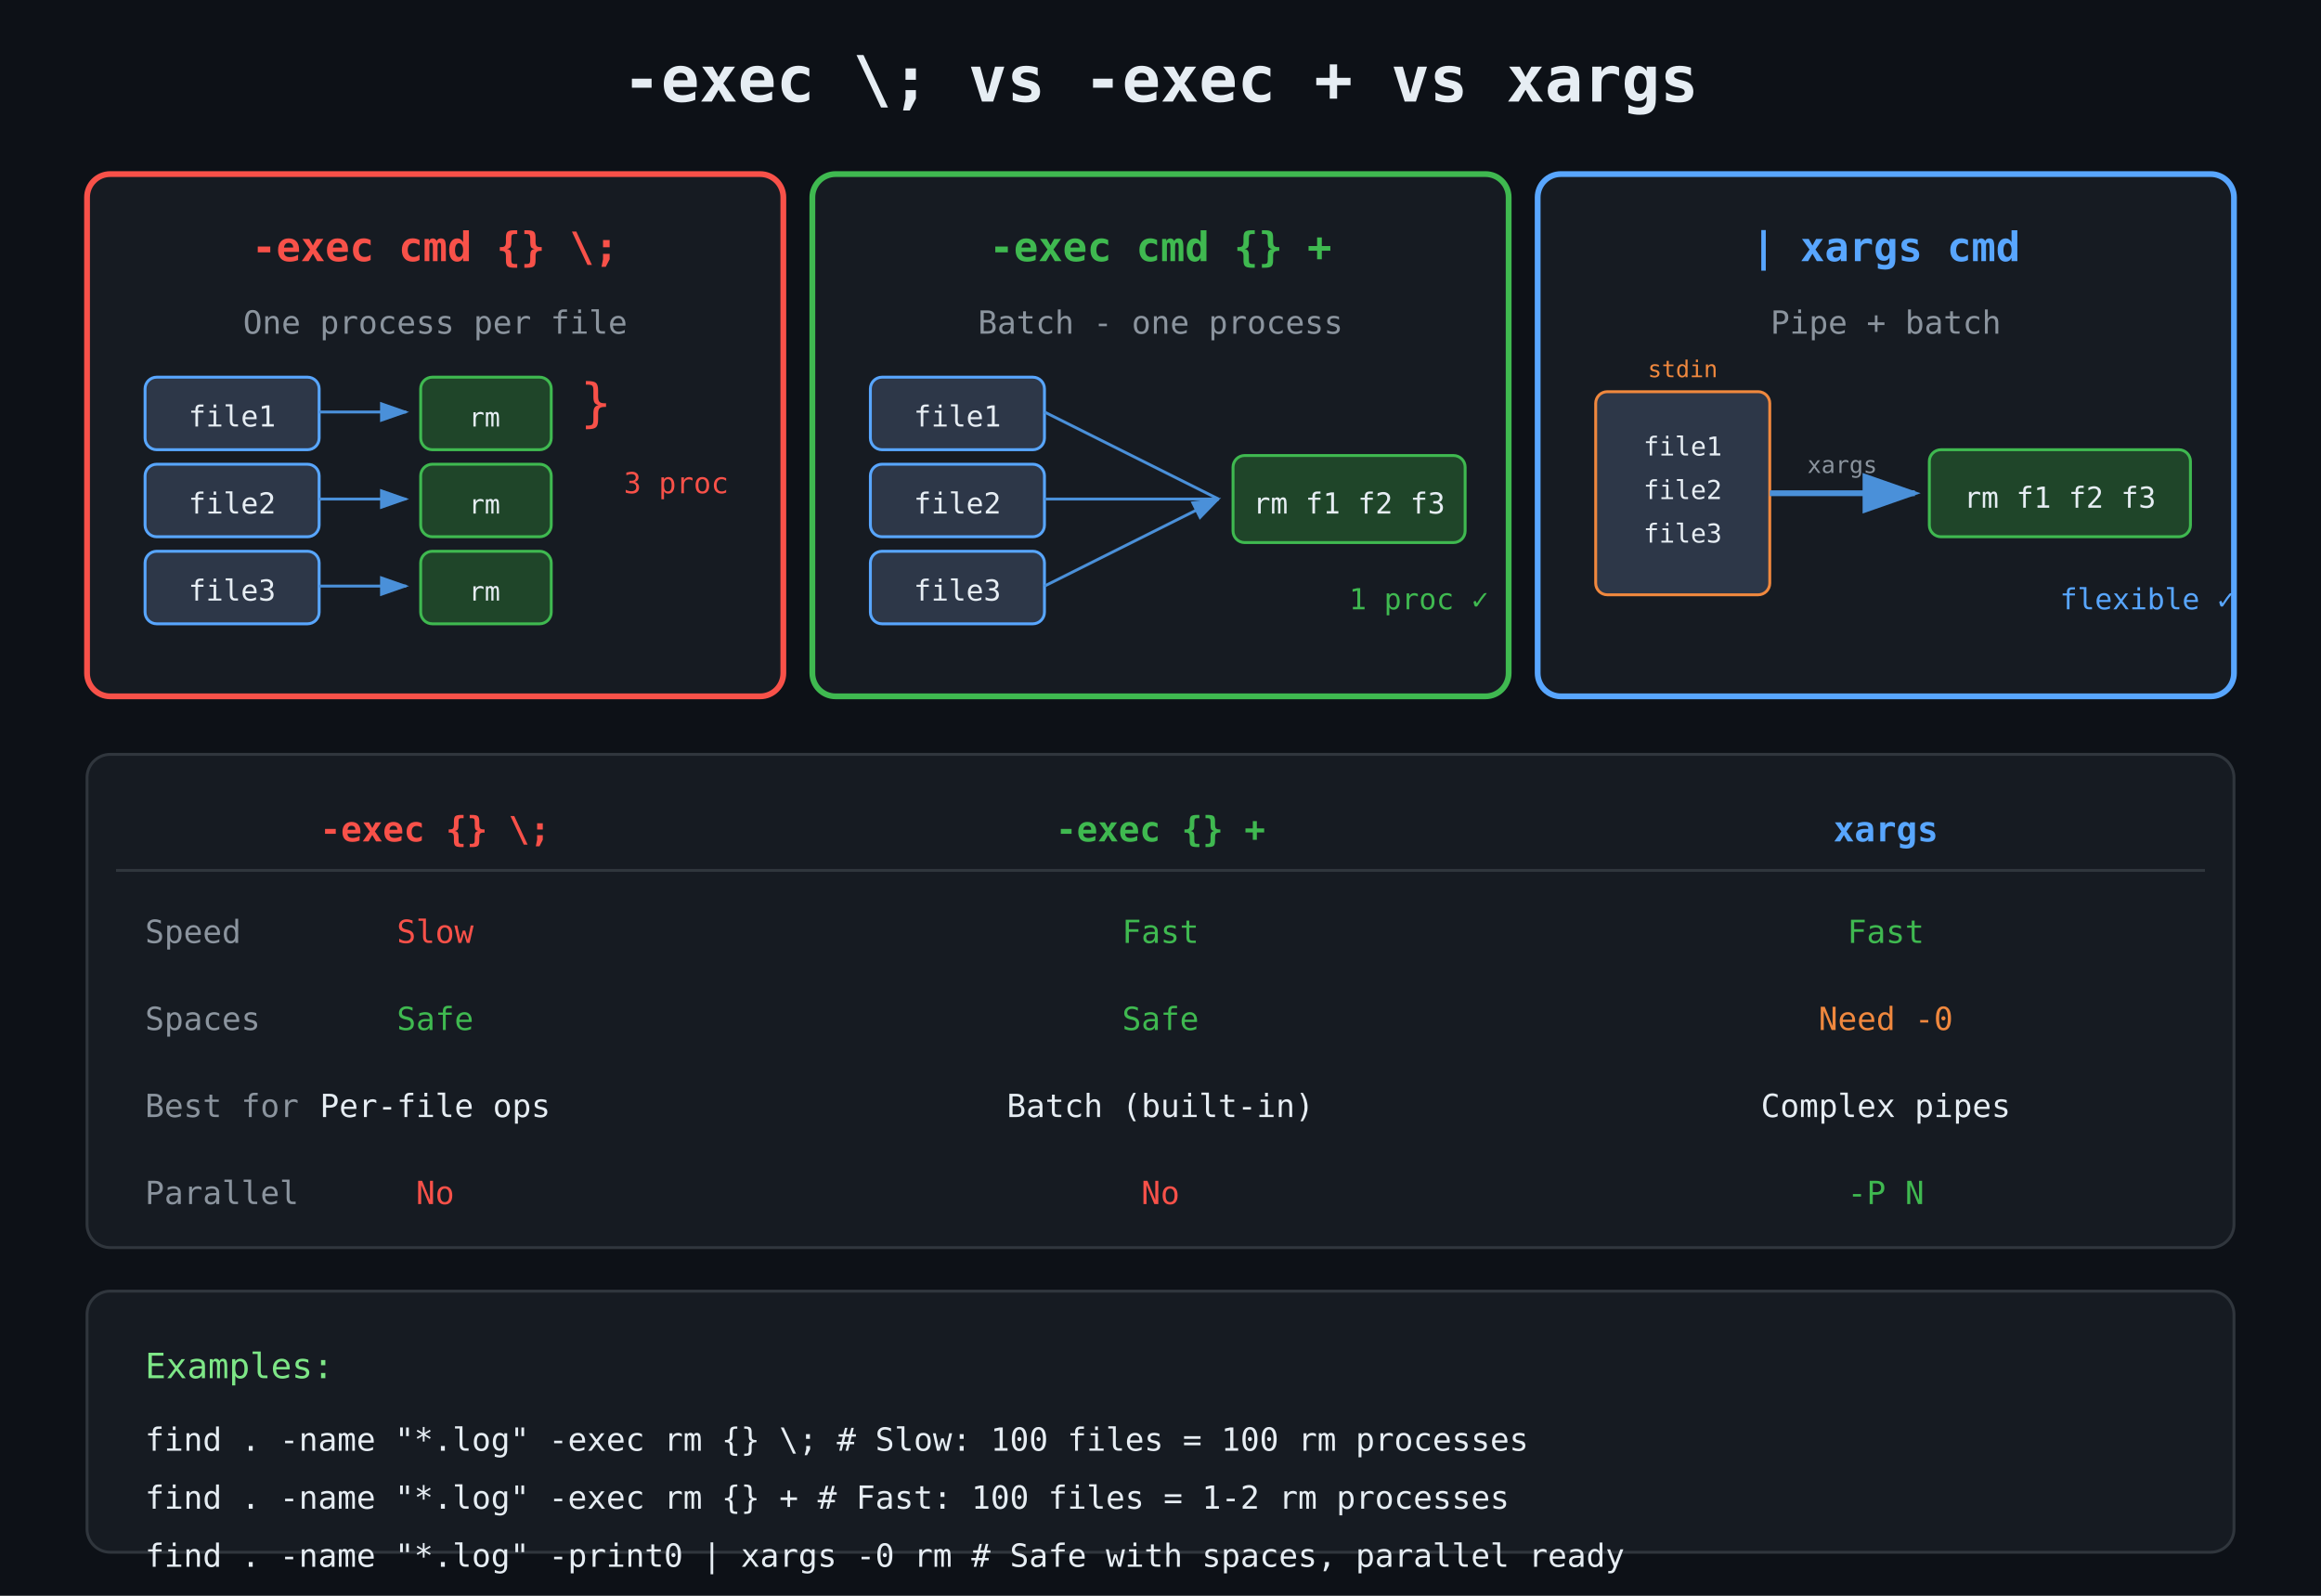
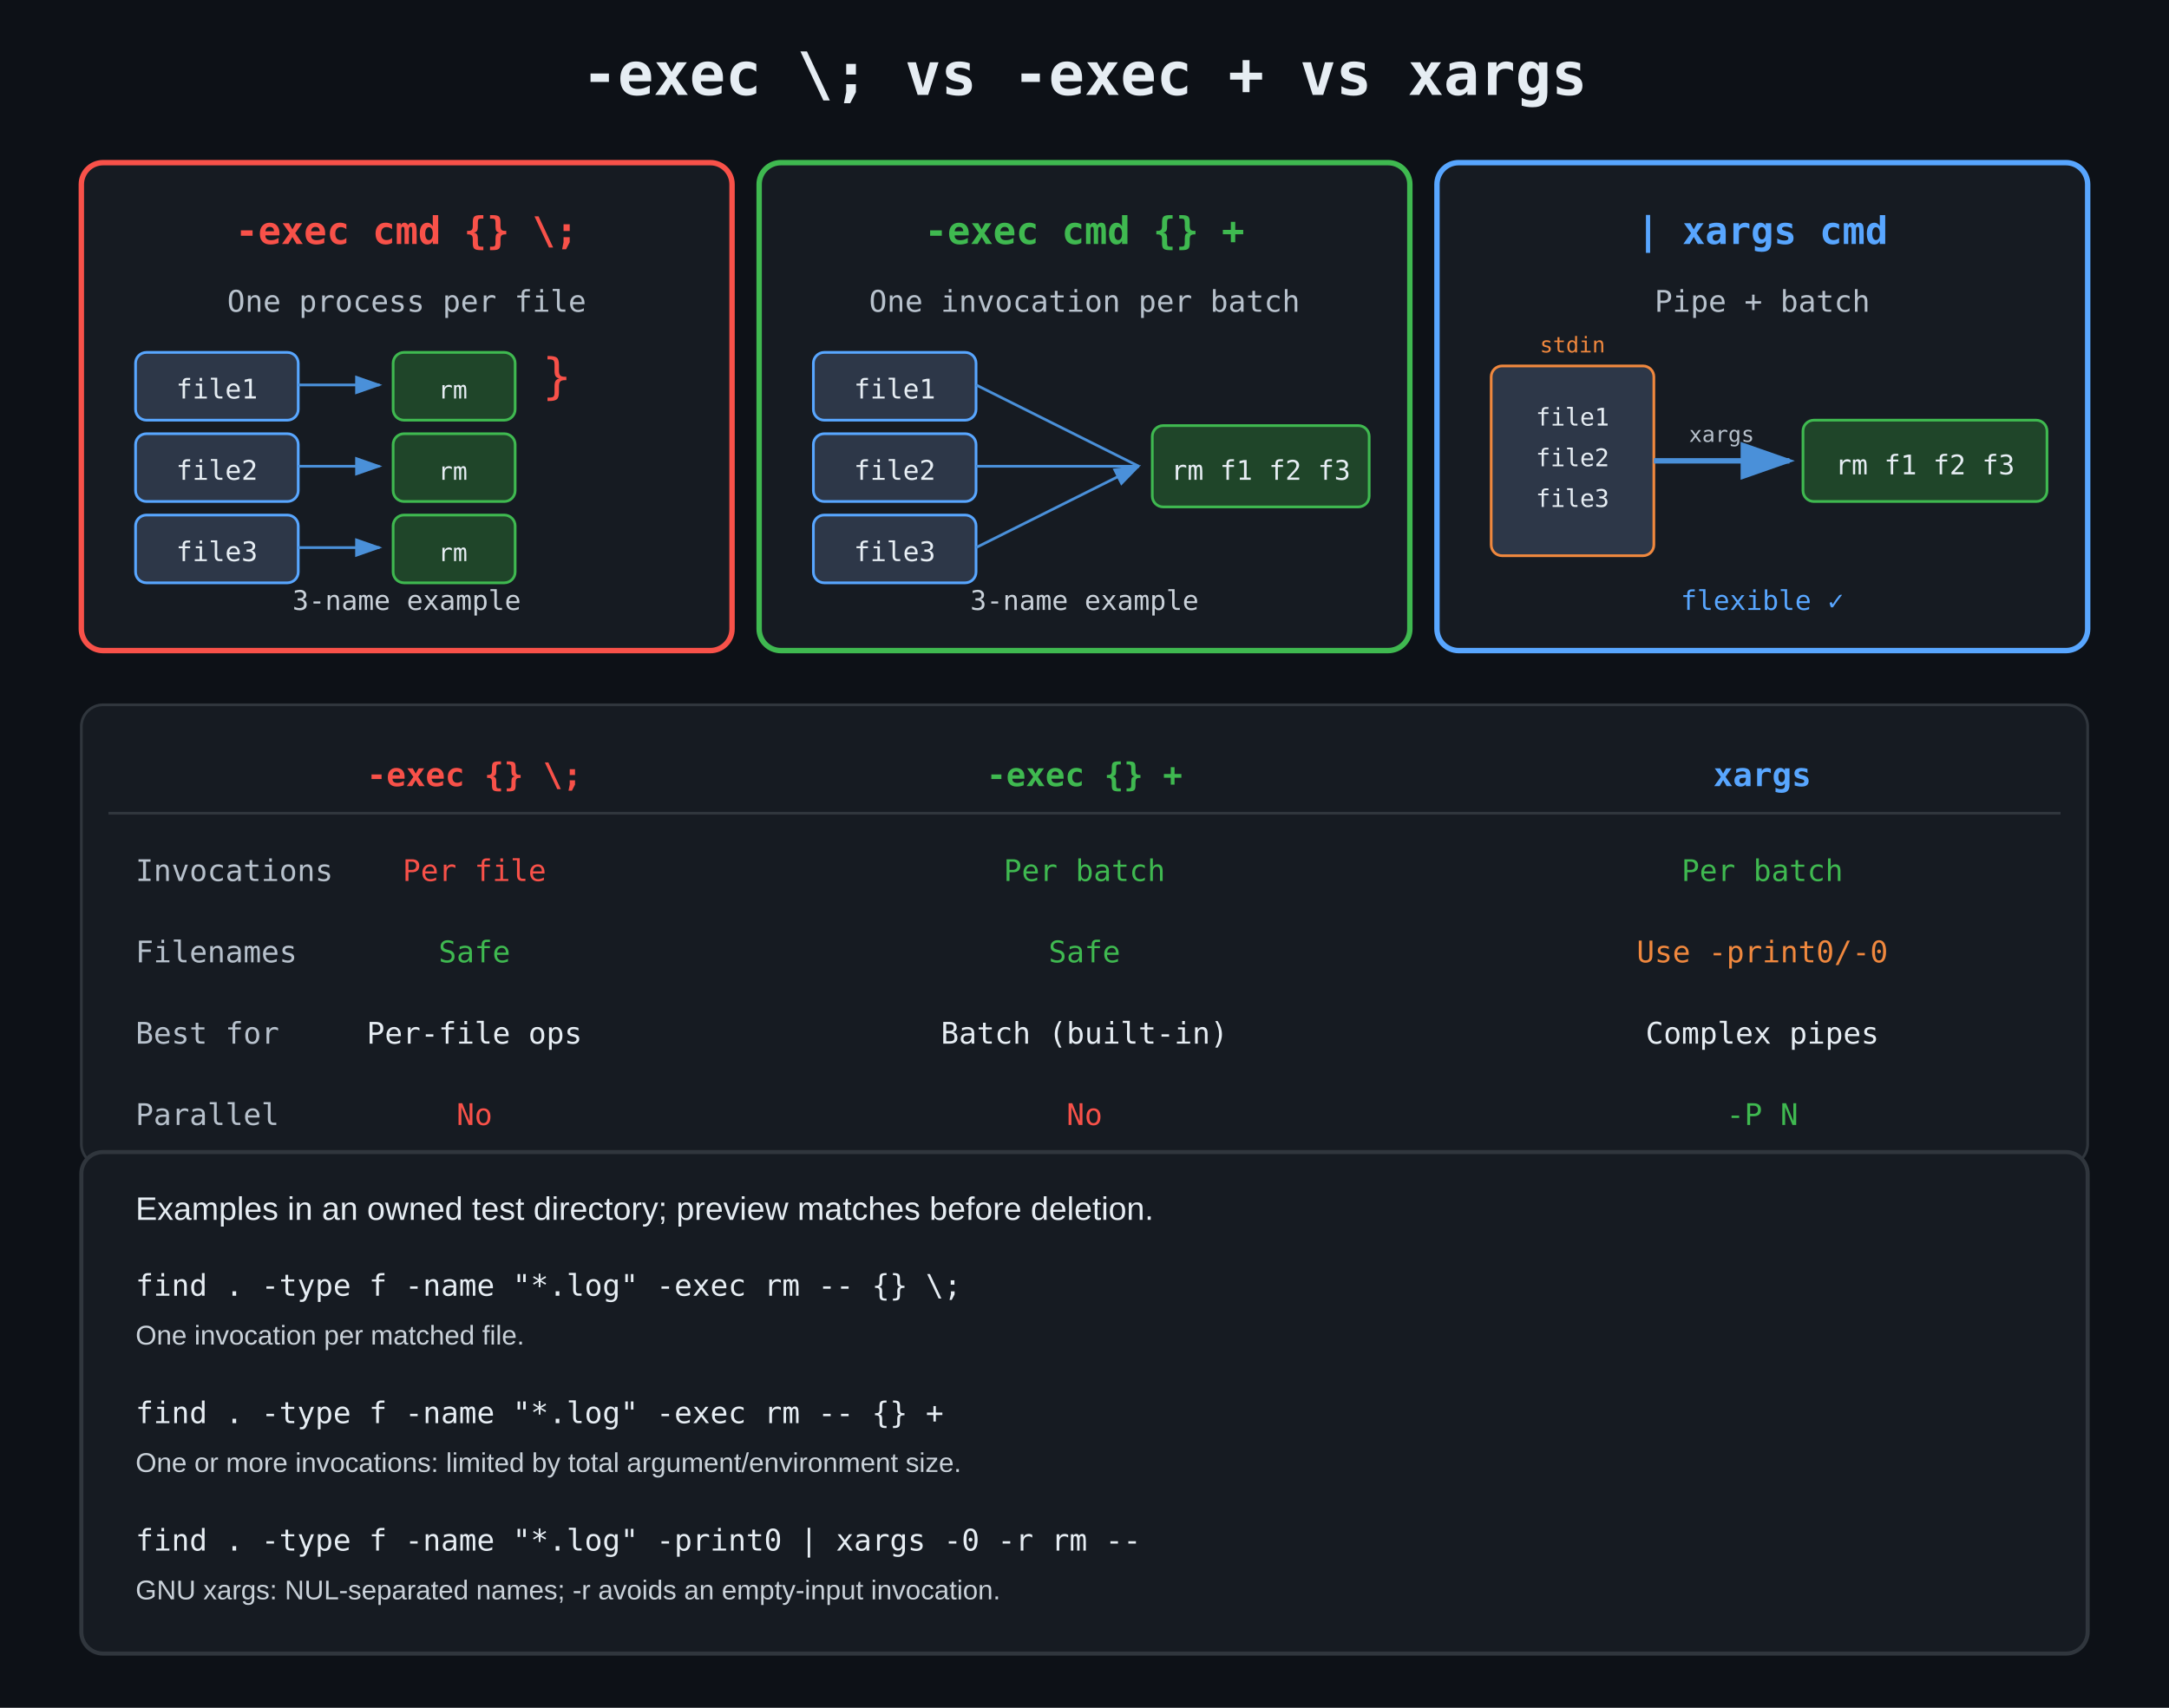
- <svg xmlns="http://www.w3.org/2000/svg" viewBox="0 0 800 550" width="800" height="550">
+ <svg xmlns="http://www.w3.org/2000/svg" viewBox="0 0 800 630" width="800" height="630" role="img" xml:lang="en" aria-labelledby="sem03-xargs-vs-exec-title sem03-xargs-vs-exec-desc">
  <defs>
-     <marker id="arrow" markerWidth="10" markerHeight="7" refX="9" refY="3.5" orient="auto">
+     <marker id="sem03-xargs-vs-exec-arrow" markerWidth="10" markerHeight="7" refX="9" refY="3.5" orient="auto">
      <polygon points="0 0, 10 3.5, 0 7" fill="#4A90D9" />
    </marker>
  </defs>
-   <rect width="800" height="550" fill="#0D1117" />
-   <text x="400" y="35" font-family="monospace" font-size="22" fill="#E6EDF3" text-anchor="middle" font-weight="bold">-exec \; vs -exec + vs xargs</text>
+   <rect width="800" height="630" fill="#0D1117" />
+   <text x="400" y="35" font-family="monospace" font-size="22" fill="#E6EDF3" text-anchor="middle" font-weight="bold" id="sem03-xargs-vs-exec-text-1">-exec \; vs -exec + vs xargs</text>
  <rect x="30" y="60" width="240" height="180" rx="8" fill="#161B22" stroke="#F85149" stroke-width="2" />
-   <text x="150" y="90" font-family="monospace" font-size="14" fill="#F85149" text-anchor="middle" font-weight="bold">-exec cmd {} \;</text>
-   <text x="150" y="115" font-family="monospace" font-size="11" fill="#8B949E" text-anchor="middle">One process per file</text>
+   <text x="150" y="90" font-family="monospace" font-size="14" fill="#F85149" text-anchor="middle" font-weight="bold" id="sem03-xargs-vs-exec-text-2">-exec cmd {} \;</text>
+   <text x="150" y="115" font-family="monospace" font-size="11" fill="#b7c1cc" text-anchor="middle" id="sem03-xargs-vs-exec-text-3">One process per file</text>
  <rect x="50" y="130" width="60" height="25" rx="4" fill="#2D3748" stroke="#58A6FF" />
-   <text x="80" y="147" font-family="monospace" font-size="10" fill="#E6EDF3" text-anchor="middle">file1</text>
-   <line x1="110" y1="142" x2="140" y2="142" stroke="#4A90D9" stroke-width="1" marker-end="url(#arrow)" />
+   <text x="80" y="147" font-family="monospace" font-size="10" fill="#E6EDF3" text-anchor="middle" id="sem03-xargs-vs-exec-text-4">file1</text>
+   <line x1="110" y1="142" x2="140" y2="142" stroke="#4A90D9" stroke-width="1" marker-end="url(#sem03-xargs-vs-exec-arrow)" />
  <rect x="145" y="130" width="45" height="25" rx="4" fill="#1F4529" stroke="#3FB950" />
-   <text x="167" y="147" font-family="monospace" font-size="9" fill="#E6EDF3" text-anchor="middle">rm</text>
+   <text x="167" y="147" font-family="monospace" font-size="9" fill="#E6EDF3" text-anchor="middle" id="sem03-xargs-vs-exec-text-5">rm</text>
  <rect x="50" y="160" width="60" height="25" rx="4" fill="#2D3748" stroke="#58A6FF" />
-   <text x="80" y="177" font-family="monospace" font-size="10" fill="#E6EDF3" text-anchor="middle">file2</text>
-   <line x1="110" y1="172" x2="140" y2="172" stroke="#4A90D9" stroke-width="1" marker-end="url(#arrow)" />
+   <text x="80" y="177" font-family="monospace" font-size="10" fill="#E6EDF3" text-anchor="middle" id="sem03-xargs-vs-exec-text-6">file2</text>
+   <line x1="110" y1="172" x2="140" y2="172" stroke="#4A90D9" stroke-width="1" marker-end="url(#sem03-xargs-vs-exec-arrow)" />
  <rect x="145" y="160" width="45" height="25" rx="4" fill="#1F4529" stroke="#3FB950" />
-   <text x="167" y="177" font-family="monospace" font-size="9" fill="#E6EDF3" text-anchor="middle">rm</text>
+   <text x="167" y="177" font-family="monospace" font-size="9" fill="#E6EDF3" text-anchor="middle" id="sem03-xargs-vs-exec-text-7">rm</text>
  <rect x="50" y="190" width="60" height="25" rx="4" fill="#2D3748" stroke="#58A6FF" />
-   <text x="80" y="207" font-family="monospace" font-size="10" fill="#E6EDF3" text-anchor="middle">file3</text>
-   <line x1="110" y1="202" x2="140" y2="202" stroke="#4A90D9" stroke-width="1" marker-end="url(#arrow)" />
+   <text x="80" y="207" font-family="monospace" font-size="10" fill="#E6EDF3" text-anchor="middle" id="sem03-xargs-vs-exec-text-8">file3</text>
+   <line x1="110" y1="202" x2="140" y2="202" stroke="#4A90D9" stroke-width="1" marker-end="url(#sem03-xargs-vs-exec-arrow)" />
  <rect x="145" y="190" width="45" height="25" rx="4" fill="#1F4529" stroke="#3FB950" />
-   <text x="167" y="207" font-family="monospace" font-size="9" fill="#E6EDF3" text-anchor="middle">rm</text>
-   <text x="200" y="145" font-family="monospace" font-size="18" fill="#F85149">}</text>
-   <text x="215" y="170" font-family="monospace" font-size="10" fill="#F85149">3 proc</text>
+   <text x="167" y="207" font-family="monospace" font-size="9" fill="#E6EDF3" text-anchor="middle" id="sem03-xargs-vs-exec-text-9">rm</text>
+   <text x="200" y="145" font-family="monospace" font-size="18" fill="#F85149" id="sem03-xargs-vs-exec-text-10">}</text>
+   <text x="150" y="225" font-family="monospace" font-size="10" fill="#c9d1d9" text-anchor="middle" id="sem03-xargs-vs-exec-text-11">3-name example</text>
  <rect x="280" y="60" width="240" height="180" rx="8" fill="#161B22" stroke="#3FB950" stroke-width="2" />
-   <text x="400" y="90" font-family="monospace" font-size="14" fill="#3FB950" text-anchor="middle" font-weight="bold">-exec cmd {} +</text>
-   <text x="400" y="115" font-family="monospace" font-size="11" fill="#8B949E" text-anchor="middle">Batch - one process</text>
+   <text x="400" y="90" font-family="monospace" font-size="14" fill="#3FB950" text-anchor="middle" font-weight="bold" id="sem03-xargs-vs-exec-text-12">-exec cmd {} +</text>
+   <text x="400" y="115" font-family="monospace" font-size="11" fill="#b7c1cc" text-anchor="middle" id="sem03-xargs-vs-exec-text-13">One invocation per batch</text>
  <rect x="300" y="130" width="60" height="25" rx="4" fill="#2D3748" stroke="#58A6FF" />
-   <text x="330" y="147" font-family="monospace" font-size="10" fill="#E6EDF3" text-anchor="middle">file1</text>
+   <text x="330" y="147" font-family="monospace" font-size="10" fill="#E6EDF3" text-anchor="middle" id="sem03-xargs-vs-exec-text-14">file1</text>
  <rect x="300" y="160" width="60" height="25" rx="4" fill="#2D3748" stroke="#58A6FF" />
-   <text x="330" y="177" font-family="monospace" font-size="10" fill="#E6EDF3" text-anchor="middle">file2</text>
+   <text x="330" y="177" font-family="monospace" font-size="10" fill="#E6EDF3" text-anchor="middle" id="sem03-xargs-vs-exec-text-15">file2</text>
  <rect x="300" y="190" width="60" height="25" rx="4" fill="#2D3748" stroke="#58A6FF" />
-   <text x="330" y="207" font-family="monospace" font-size="10" fill="#E6EDF3" text-anchor="middle">file3</text>
+   <text x="330" y="207" font-family="monospace" font-size="10" fill="#E6EDF3" text-anchor="middle" id="sem03-xargs-vs-exec-text-16">file3</text>
  <line x1="360" y1="142" x2="420" y2="172" stroke="#4A90D9" stroke-width="1" />
  <line x1="360" y1="172" x2="420" y2="172" stroke="#4A90D9" stroke-width="1" />
-   <line x1="360" y1="202" x2="420" y2="172" stroke="#4A90D9" stroke-width="1" marker-end="url(#arrow)" />
+   <line x1="360" y1="202" x2="420" y2="172" stroke="#4A90D9" stroke-width="1" marker-end="url(#sem03-xargs-vs-exec-arrow)" />
  <rect x="425" y="157" width="80" height="30" rx="4" fill="#1F4529" stroke="#3FB950" />
-   <text x="465" y="177" font-family="monospace" font-size="10" fill="#E6EDF3" text-anchor="middle">rm f1 f2 f3</text>
-   <text x="465" y="210" font-family="monospace" font-size="10" fill="#3FB950">1 proc ✓</text>
+   <text x="465" y="177" font-family="monospace" font-size="10" fill="#E6EDF3" text-anchor="middle" id="sem03-xargs-vs-exec-text-17">rm f1 f2 f3</text>
+   <text x="400" y="225" font-family="monospace" font-size="10" fill="#c9d1d9" text-anchor="middle" id="sem03-xargs-vs-exec-text-18">3-name example</text>
  <rect x="530" y="60" width="240" height="180" rx="8" fill="#161B22" stroke="#58A6FF" stroke-width="2" />
-   <text x="650" y="90" font-family="monospace" font-size="14" fill="#58A6FF" text-anchor="middle" font-weight="bold">| xargs cmd</text>
-   <text x="650" y="115" font-family="monospace" font-size="11" fill="#8B949E" text-anchor="middle">Pipe + batch</text>
+   <text x="650" y="90" font-family="monospace" font-size="14" fill="#58A6FF" text-anchor="middle" font-weight="bold" id="sem03-xargs-vs-exec-text-19">| xargs cmd</text>
+   <text x="650" y="115" font-family="monospace" font-size="11" fill="#b7c1cc" text-anchor="middle" id="sem03-xargs-vs-exec-text-20">Pipe + batch</text>
  <rect x="550" y="135" width="60" height="70" rx="4" fill="#2D3748" stroke="#F0883E" />
-   <text x="580" y="157" font-family="monospace" font-size="9" fill="#E6EDF3" text-anchor="middle">file1</text>
-   <text x="580" y="172" font-family="monospace" font-size="9" fill="#E6EDF3" text-anchor="middle">file2</text>
-   <text x="580" y="187" font-family="monospace" font-size="9" fill="#E6EDF3" text-anchor="middle">file3</text>
-   <text x="580" y="130" font-family="monospace" font-size="8" fill="#F0883E" text-anchor="middle">stdin</text>
-   <line x1="610" y1="170" x2="660" y2="170" stroke="#4A90D9" stroke-width="2" marker-end="url(#arrow)" />
-   <text x="635" y="163" font-family="monospace" font-size="8" fill="#8B949E" text-anchor="middle">xargs</text>
+   <text x="580" y="157" font-family="monospace" font-size="9" fill="#E6EDF3" text-anchor="middle" id="sem03-xargs-vs-exec-text-21">file1</text>
+   <text x="580" y="172" font-family="monospace" font-size="9" fill="#E6EDF3" text-anchor="middle" id="sem03-xargs-vs-exec-text-22">file2</text>
+   <text x="580" y="187" font-family="monospace" font-size="9" fill="#E6EDF3" text-anchor="middle" id="sem03-xargs-vs-exec-text-23">file3</text>
+   <text x="580" y="130" font-family="monospace" font-size="8" fill="#F0883E" text-anchor="middle" id="sem03-xargs-vs-exec-text-24">stdin</text>
+   <line x1="610" y1="170" x2="660" y2="170" stroke="#4A90D9" stroke-width="2" marker-end="url(#sem03-xargs-vs-exec-arrow)" />
+   <text x="635" y="163" font-family="monospace" font-size="8" fill="#b7c1cc" text-anchor="middle" id="sem03-xargs-vs-exec-text-25">xargs</text>
  <rect x="665" y="155" width="90" height="30" rx="4" fill="#1F4529" stroke="#3FB950" />
-   <text x="710" y="175" font-family="monospace" font-size="10" fill="#E6EDF3" text-anchor="middle">rm f1 f2 f3</text>
-   <text x="710" y="210" font-family="monospace" font-size="10" fill="#58A6FF">flexible ✓</text>
+   <text x="710" y="175" font-family="monospace" font-size="10" fill="#E6EDF3" text-anchor="middle" id="sem03-xargs-vs-exec-text-26">rm f1 f2 f3</text>
+   <text x="650" y="225" font-family="monospace" font-size="10" fill="#58A6FF" text-anchor="middle" id="sem03-xargs-vs-exec-text-27">flexible ✓</text>
  <rect x="30" y="260" width="740" height="170" rx="8" fill="#161B22" stroke="#30363D" stroke-width="1" />
-   <text x="150" y="290" font-family="monospace" font-size="12" fill="#F85149" text-anchor="middle" font-weight="bold">-exec {} \;</text>
-   <text x="400" y="290" font-family="monospace" font-size="12" fill="#3FB950" text-anchor="middle" font-weight="bold">-exec {} +</text>
-   <text x="650" y="290" font-family="monospace" font-size="12" fill="#58A6FF" text-anchor="middle" font-weight="bold">xargs</text>
+   <text x="175" y="290" font-family="monospace" font-size="12" fill="#F85149" text-anchor="middle" font-weight="bold" id="sem03-xargs-vs-exec-text-28">-exec {} \;</text>
+   <text x="400" y="290" font-family="monospace" font-size="12" fill="#3FB950" text-anchor="middle" font-weight="bold" id="sem03-xargs-vs-exec-text-29">-exec {} +</text>
+   <text x="650" y="290" font-family="monospace" font-size="12" fill="#58A6FF" text-anchor="middle" font-weight="bold" id="sem03-xargs-vs-exec-text-30">xargs</text>
  <line x1="40" y1="300" x2="760" y2="300" stroke="#30363D" stroke-width="1" />
-   <text x="50" y="325" font-family="monospace" font-size="11" fill="#8B949E">Speed</text>
-   <text x="150" y="325" font-family="monospace" font-size="11" fill="#F85149" text-anchor="middle">Slow</text>
-   <text x="400" y="325" font-family="monospace" font-size="11" fill="#3FB950" text-anchor="middle">Fast</text>
-   <text x="650" y="325" font-family="monospace" font-size="11" fill="#3FB950" text-anchor="middle">Fast</text>
-   <text x="50" y="355" font-family="monospace" font-size="11" fill="#8B949E">Spaces</text>
-   <text x="150" y="355" font-family="monospace" font-size="11" fill="#3FB950" text-anchor="middle">Safe</text>
-   <text x="400" y="355" font-family="monospace" font-size="11" fill="#3FB950" text-anchor="middle">Safe</text>
-   <text x="650" y="355" font-family="monospace" font-size="11" fill="#F0883E" text-anchor="middle">Need -0</text>
-   <text x="50" y="385" font-family="monospace" font-size="11" fill="#8B949E">Best for</text>
-   <text x="150" y="385" font-family="monospace" font-size="11" fill="#E6EDF3" text-anchor="middle">Per-file ops</text>
-   <text x="400" y="385" font-family="monospace" font-size="11" fill="#E6EDF3" text-anchor="middle">Batch (built-in)</text>
-   <text x="650" y="385" font-family="monospace" font-size="11" fill="#E6EDF3" text-anchor="middle">Complex pipes</text>
-   <text x="50" y="415" font-family="monospace" font-size="11" fill="#8B949E">Parallel</text>
-   <text x="150" y="415" font-family="monospace" font-size="11" fill="#F85149" text-anchor="middle">No</text>
-   <text x="400" y="415" font-family="monospace" font-size="11" fill="#F85149" text-anchor="middle">No</text>
-   <text x="650" y="415" font-family="monospace" font-size="11" fill="#3FB950" text-anchor="middle">-P N</text>
+   <text x="50" y="325" font-family="monospace" font-size="11" fill="#b7c1cc" id="sem03-xargs-vs-exec-text-31">Invocations</text>
+   <text x="175" y="325" font-family="monospace" font-size="11" fill="#F85149" text-anchor="middle" id="sem03-xargs-vs-exec-text-32">Per file</text>
+   <text x="400" y="325" font-family="monospace" font-size="11" fill="#3FB950" text-anchor="middle" id="sem03-xargs-vs-exec-text-33">Per batch</text>
+   <text x="650" y="325" font-family="monospace" font-size="11" fill="#3FB950" text-anchor="middle" id="sem03-xargs-vs-exec-text-34">Per batch</text>
+   <text x="50" y="355" font-family="monospace" font-size="11" fill="#b7c1cc" id="sem03-xargs-vs-exec-text-35">Filenames</text>
+   <text x="175" y="355" font-family="monospace" font-size="11" fill="#3FB950" text-anchor="middle" id="sem03-xargs-vs-exec-text-36">Safe</text>
+   <text x="400" y="355" font-family="monospace" font-size="11" fill="#3FB950" text-anchor="middle" id="sem03-xargs-vs-exec-text-37">Safe</text>
+   <text x="650" y="355" font-family="monospace" font-size="11" fill="#F0883E" text-anchor="middle" id="sem03-xargs-vs-exec-text-38">Use -print0/-0</text>
+   <text x="50" y="385" font-family="monospace" font-size="11" fill="#b7c1cc" id="sem03-xargs-vs-exec-text-39">Best for</text>
+   <text x="175" y="385" font-family="monospace" font-size="11" fill="#E6EDF3" text-anchor="middle" id="sem03-xargs-vs-exec-text-40">Per-file ops</text>
+   <text x="400" y="385" font-family="monospace" font-size="11" fill="#E6EDF3" text-anchor="middle" id="sem03-xargs-vs-exec-text-41">Batch (built-in)</text>
+   <text x="650" y="385" font-family="monospace" font-size="11" fill="#E6EDF3" text-anchor="middle" id="sem03-xargs-vs-exec-text-42">Complex pipes</text>
+   <text x="50" y="415" font-family="monospace" font-size="11" fill="#b7c1cc" id="sem03-xargs-vs-exec-text-43">Parallel</text>
+   <text x="175" y="415" font-family="monospace" font-size="11" fill="#F85149" text-anchor="middle" id="sem03-xargs-vs-exec-text-44">No</text>
+   <text x="400" y="415" font-family="monospace" font-size="11" fill="#F85149" text-anchor="middle" id="sem03-xargs-vs-exec-text-45">No</text>
+   <text x="650" y="415" font-family="monospace" font-size="11" fill="#3FB950" text-anchor="middle" id="sem03-xargs-vs-exec-text-46">-P N</text>
  <rect x="30" y="445" width="740" height="90" rx="8" fill="#161B22" stroke="#30363D" stroke-width="1" />
-   <text x="50" y="475" font-family="monospace" font-size="12" fill="#7EE787">Examples:</text>
-   <text x="50" y="500" font-family="monospace" font-size="11" fill="#E6EDF3">find . -name "*.log" -exec rm {} \;           # Slow: 100 files = 100 rm processes</text>
-   <text x="50" y="520" font-family="monospace" font-size="11" fill="#E6EDF3">find . -name "*.log" -exec rm {} +            # Fast: 100 files = 1-2 rm processes</text>
-   <text x="50" y="540" font-family="monospace" font-size="11" fill="#E6EDF3">find . -name "*.log" -print0 | xargs -0 rm    # Safe with spaces, parallel ready</text>
+   <rect x="30" y="425" width="740" height="185" rx="8" fill="#161B22" stroke="#30363D" stroke-width="1.5" />
+   <text x="50" y="450" font-family="Arial, sans-serif" font-size="12" fill="#E6EDF3" id="sem03-xargs-vs-exec-text-47">Examples in an owned test directory; preview matches before deletion.</text>
+   <text x="50" y="478" font-family="monospace" font-size="11" fill="#E6EDF3" id="sem03-xargs-vs-exec-text-48">find . -type f -name "*.log" -exec rm -- {} \;</text>
+   <text x="50" y="496" font-family="Arial, sans-serif" font-size="10" fill="#c9d1d9" id="sem03-xargs-vs-exec-text-49">One invocation per matched file.</text>
+   <text x="50" y="525" font-family="monospace" font-size="11" fill="#E6EDF3" id="sem03-xargs-vs-exec-text-50">find . -type f -name "*.log" -exec rm -- {} +</text>
+   <text x="50" y="543" font-family="Arial, sans-serif" font-size="10" fill="#c9d1d9" id="sem03-xargs-vs-exec-text-51">One or more invocations: limited by total argument/environment size.</text>
+   <text x="50" y="572" font-family="monospace" font-size="11" fill="#E6EDF3" id="sem03-xargs-vs-exec-text-52">find . -type f -name "*.log" -print0 | xargs -0 -r rm --</text>
+   <text x="50" y="590" font-family="Arial, sans-serif" font-size="10" fill="#c9d1d9" id="sem03-xargs-vs-exec-text-53">GNU xargs: NUL-separated names; -r avoids an empty-input invocation.</text>
</svg>
